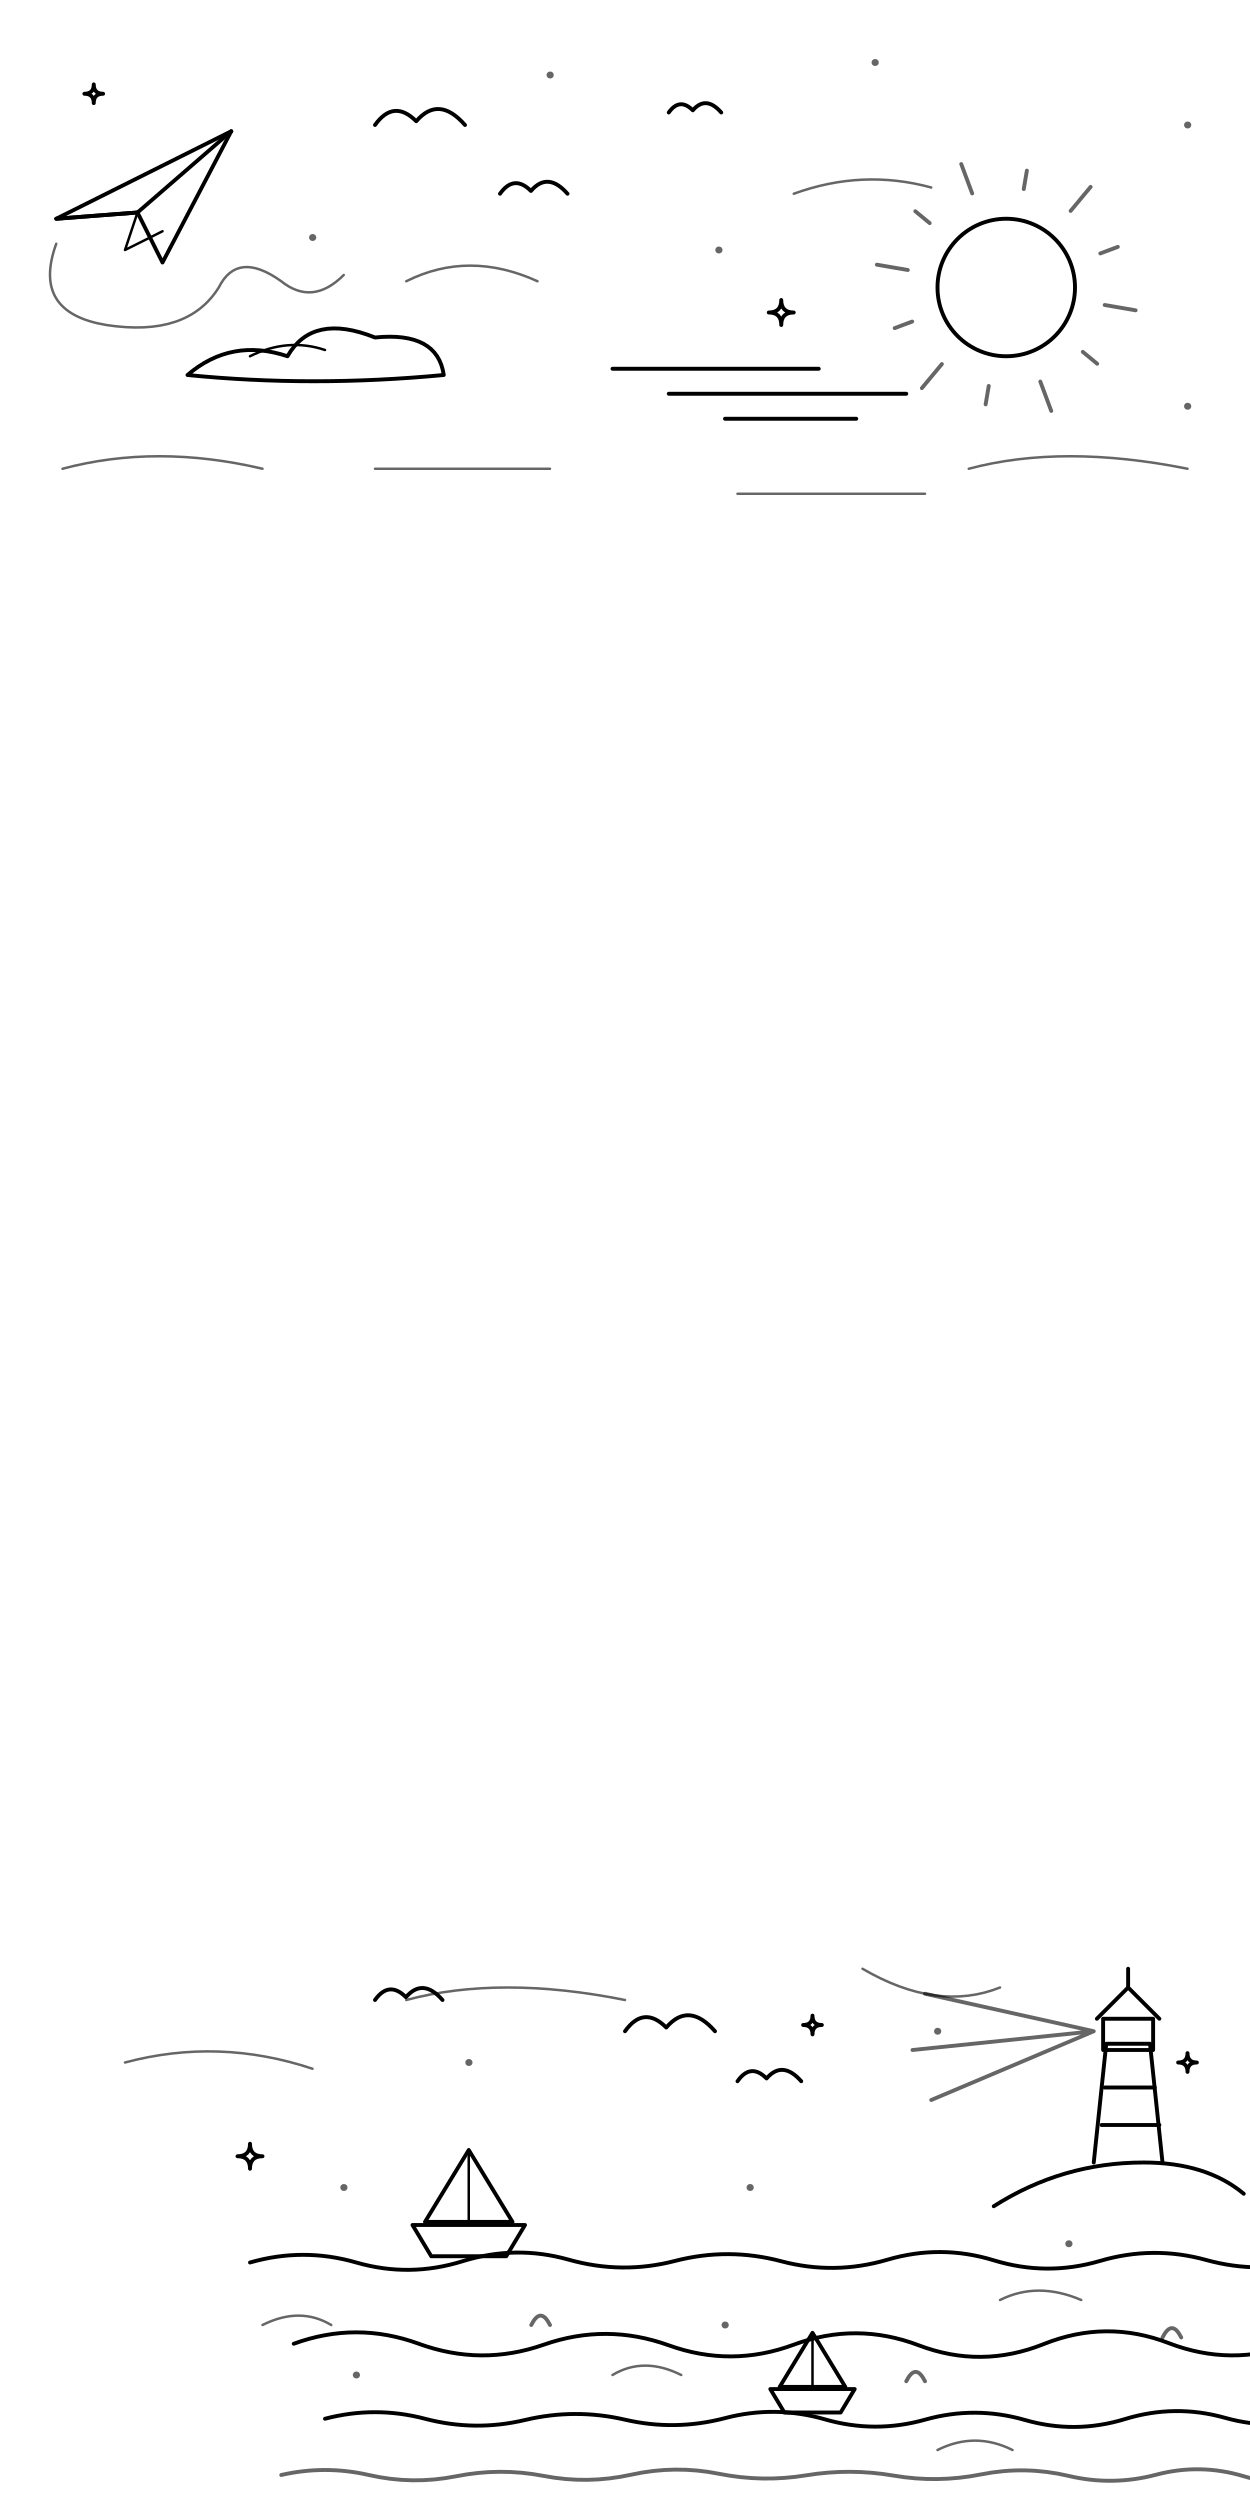
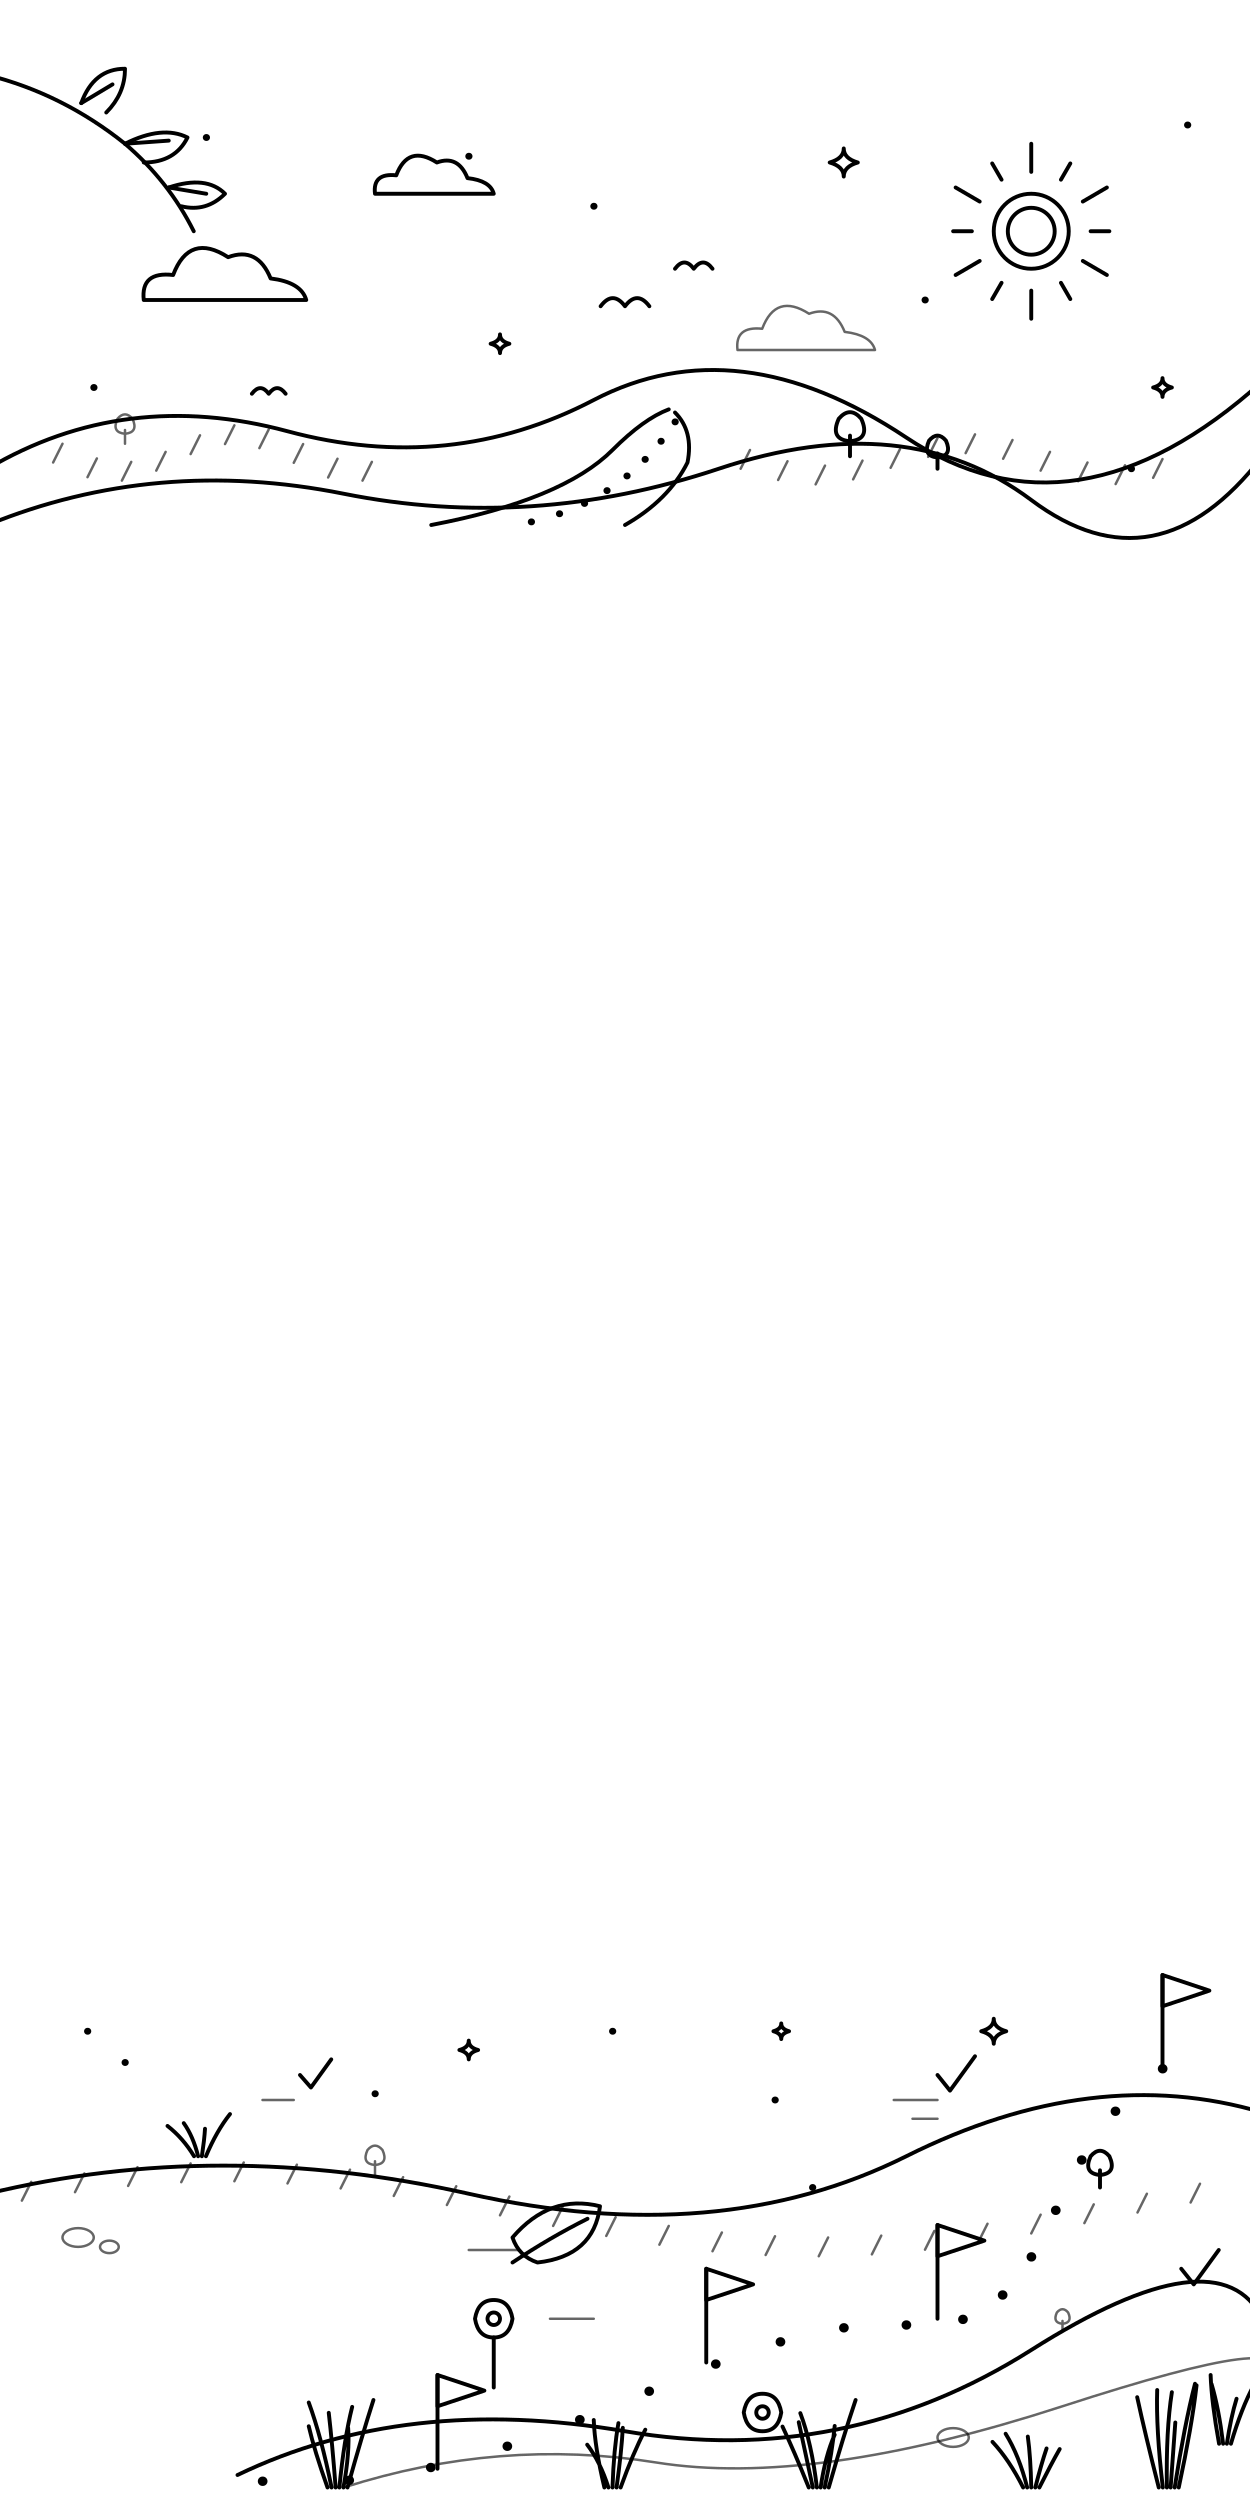
<svg xmlns="http://www.w3.org/2000/svg" viewBox="0 0 400 800" fill="none" stroke="currentColor" stroke-width="1.25" stroke-linecap="round" stroke-linejoin="round">
  <g data-part="top">
-     <g class="lv-float lv-sm">
-       <circle class="accent" pathLength="1" cx="322" cy="92" r="22" />
+     <path pathLength="1" d="M-4 150Q40 124 92 138T190 128T290 140T404 122" />
+     <path pathLength="1" d="M-4 168Q50 146 110 158T230 150T330 160T404 146" />
+     <path pathLength="1" d="M138 168Q180 160 196 144Q206 134 214 131M200 168Q214 160 220 148Q222 138 216 132" />
+     <path pathLength="1" class="accent" stroke-width="2.2" d="M170 167h.1M179 164.4h.1M187 161.1h.1M194.2 157h.1M200.6 152.3h.1M206.4 147h.1M211.5 141.2h.1M216 135h.1" />
+     <g stroke-width="0.8" opacity="0.6">
+       <path pathLength="1" d="M20 142l-3 6M31 146.7l-3 6M42 147.8l-3 6M53 144.6l-3 6M64 139.3l-3 6M75 136.1l-3 6M86 137.4l-3 6M97 142.1l-3 6M108 146.8l-3 6M119 147.8l-3 6M240 144l-3 6M252 147.6l-3 6M264 149l-3 6M276 147.4l-3 6M288 143.7l-3 6M300 140.2l-3 6M312 139l-3 6M324 140.8l-3 6M336 144.6l-3 6M348 148l-3 6M360 148.9l-3 6M372 146.9l-3 6" />
    </g>
-     <g opacity="0.6">
-       <g class="lv-glow">
-         <path class="accent" pathLength="1" d="M353.5 97.6L363.4 99.3M346.5 112.6L351.1 116.4M332.9 122.1L336.4 131.5M316.4 123.5L315.4 129.4M301.4 116.5L295 124.2M291.9 102.9L286.3 105M290.5 86.4L280.6 84.7M297.5 71.4L292.9 67.6M311.1 61.9L307.6 52.5M327.6 60.5L328.6 54.6M342.6 67.5L349 59.8M352.1 81.1L357.7 79" />
+     <path pathLength="1" d="M272 146V139.4" />
+     <path pathLength="1" class="accent" d="M272 141.2Q265.4 140.6 268.4 134Q272 129.8 275.6 134Q278.6 140.6 272 141.2" />
+     <path pathLength="1" d="M300 150V145.1" />
+     <path pathLength="1" class="accent" d="M300 146.4Q295.1 145.9 297.3 141Q300 137.8 302.7 141Q304.9 145.9 300 146.4" />
+     <g stroke-width="0.8" opacity="0.6">
+       <path pathLength="1" d="M40 142V137.6" />
+       <path pathLength="1" class="accent" d="M40 138.8Q35.6 138.4 37.6 134Q40 131.2 42.4 134Q44.4 138.4 40 138.8" />
+     </g>
+     <g class="lv-breathe">
+       <path pathLength="1" class="accent" d="M318 74A12 12 0 1 0 342 74A12 12 0 1 0 318 74Z" />
+       <path pathLength="1" class="accent fine" d="M322.5 74A7.5 7.5 0 1 0 337.5 74A7.5 7.5 0 1 0 322.5 74Z" />
+       <path pathLength="1" class="accent fine" d="M349 74L355 74M346.5 83.5L354.2 88M339.5 90.5L342.5 95.7M330 93L330 102M320.5 90.5L317.5 95.7M313.5 83.5L305.8 88M311 74L305 74M313.5 64.5L305.8 60M320.5 57.5L317.5 52.3M330 55L330 46M339.5 57.5L342.5 52.3M346.5 64.5L354.2 60" />
+     </g>
+     <g class="lv-drift">
+       <path pathLength="1" d="M46 96Q45 86.8 55.4 88Q60.6 74.3 73 82.3Q82.4 78.8 86.6 89.1Q96.4 90.3 98 96L46 96" />
+     </g>
+     <g class="lv-drift">
+       <path pathLength="1" class="accent" d="M120 62Q119.2 55.3 126.8 56.1Q130.6 46.1 139.8 52Q146.6 49.5 149.6 57Q156.9 57.8 158 62L120 62" />
+     </g>
+     <g stroke-width="0.8" opacity="0.6">
+       <g class="lv-drift">
+         <path pathLength="1" d="M236 112Q235.1 104.3 243.9 105.2Q248.3 93.6 258.9 100.4Q266.8 97.5 270.3 106.2Q278.7 107.2 280 112L236 112" />
      </g>
    </g>
-     <g class="lv-glide">
-       <path pathLength="1" d="M120 40Q126 31.6 133.2 38.8Q140.4 30.4 148.8 40" />
-       <path pathLength="1" d="M160 62Q164.5 55.7 169.9 61.1Q175.3 54.8 181.6 62" />
-       <path pathLength="1" d="M214 36Q217.5 31.1 221.7 35.3Q225.9 30.4 230.8 36" />
+     <g class="lv-sway lv-o-tl">
+       <path pathLength="1" d="M-4 24Q20 30 40 46Q54 58 62 74" />
+       <path pathLength="1" class="accent" d="M26 33Q30 22 40 22Q40 30 34 36" />
+       <path pathLength="1" class="accent" d="M40 46Q52 40 60 44Q56 52 46 52" />
+       <path pathLength="1" class="accent" d="M54 60Q66 56 72 62Q66 68 58 66" />
+       <path pathLength="1" class="accent fine" d="M26 33L36 27M40 46L54 45M54 60L66 62" />
    </g>
-     <g class="lv-drift">
-       <path pathLength="1" d="M60 120Q74 108 92 114Q100 100 120 108Q140 106 142 120Q100 124 60 120Z" />
-       <path pathLength="1" stroke-width="0.8" d="M80 114Q92 108 104 112" />
+     <g class="lv-float lv-sm">
+       <path pathLength="1" class="accent" d="M192.2 98Q196.1 92.8 200 98Q203.9 92.8 207.8 98" />
+       <path pathLength="1" class="accent" d="M216 86Q219 82 222 86Q225 82 228 86" />
    </g>
-     <g class="lv-drift lv-s">
-       <path pathLength="1" d="M196 118H262M214 126H290M232 134H274" />
-     </g>
-     <g class="lv-float lv-plane">
-       <path pathLength="1" d="M18 70L74 42L52 84L44 68Z" />
-       <path pathLength="1" d="M74 42L44 68" />
-       <path pathLength="1" stroke-width="0.8" d="M44 68L40 80L52 74" />
-       <path pathLength="1" d="M44 68L18 70" />
-     </g>
-     <g stroke-width="0.8" opacity="0.6">
-       <path pathLength="1" d="M18 78Q10 100 34 104Q60 108 70 92Q76 80 90 90Q100 98 110 88" />
-       <path pathLength="1" d="M130 90Q150 80 172 90" />
-       <path pathLength="1" d="M254 62Q276 54 298 60" />
-       <path pathLength="1" d="M20 150Q50 142 84 150" />
-       <path pathLength="1" d="M310 150Q340 142 380 150" />
-       <path pathLength="1" d="M236 158H296M120 150H176" />
-     </g>
-     <g opacity="0.6">
-       <g class="lv-twinkle">
-         <path pathLength="1" stroke-width="2.2" d="M230 80h.1M176 24h.1M280 20h.1M100 76h.1M380 40h.1M380 130h.1" />
-       </g>
+     <g class="lv-float lv-sm">
+       <path pathLength="1" class="accent" d="M80.6 126Q83.3 122.4 86 126Q88.7 122.4 91.4 126" />
    </g>
    <g class="lv-sparkle">
-       <path class="accent" pathLength="1" d="M250 96Q250 100 254 100Q250 100 250 104Q250 100 246 100Q250 100 250 96Z" />
-       <path pathLength="1" d="M30 27Q30 30 33 30Q30 30 30 33Q30 30 27 30Q30 30 30 27Z" />
+       <path pathLength="1" class="accent" d="M270 47.5Q270 50.7 274.5 52Q270 53.3 270 56.5Q270 53.3 265.5 52Q270 50.7 270 47.5Z" />
+       <path pathLength="1" d="M160 107Q160 109.2 163 110Q160 110.8 160 113Q160 110.8 157 110Q160 109.2 160 107Z" />
+       <path pathLength="1" d="M372 121Q372 123.2 375 124Q372 124.8 372 127Q372 124.8 369 124Q372 123.2 372 121Z" />
+     </g>
+     <g class="lv-twinkle">
+       <path pathLength="1" stroke-width="2.2" d="M30 124h.1M150 50h.1M380 40h.1M296 96h.1M190 66h.1M66 44h.1M362 150h.1" />
    </g>
  </g>
  <g data-part="bottom">
-     <g>
-       <path pathLength="1" d="M318 706Q340 692 366 692Q386 692 398 702" />
-       <path pathLength="1" d="M350 692L354 654H368L372 692" />
-       <path pathLength="1" d="M353 646V656H369V646Z" />
-       <path pathLength="1" d="M351 646L361 636L371 646" />
-       <path pathLength="1" d="M353.5 668H369.5M352.5 680H371" />
-       <path pathLength="1" d="M361 636V630" />
+     <path pathLength="1" d="M-4 702Q70 684 150 702T290 690T404 676" />
+     <g stroke-width="0.8" opacity="0.6">
+       <path pathLength="1" d="M10 698.2l-3 6M27 695.5l-3 6M44 693.5l-3 6M61 692.3l-3 6M78 692l-3 6M95 692.7l-3 6M112 694.3l-3 6M129 696.7l-3 6M146 699.6l-3 6M163 702.9l-3 6M180 706.3l-3 6M197 709.5l-3 6M214 712.3l-3 6M231 714.4l-3 6M248 715.6l-3 6M265 716l-3 6M282 715.4l-3 6M299 713.9l-3 6M316 711.6l-3 6M333 708.7l-3 6M350 705.4l-3 6M367 702l-3 6M384 698.8l-3 6" />
    </g>
-     <g opacity="0.6">
-       <g class="lv-glow">
-         <path pathLength="1" d="M350 650L296 638M350 650L292 656M350 650L298 672" />
-       </g>
+     <path pathLength="1" d="M76 792Q130 766 200 778T330 752T404 742" />
+     <g stroke-width="0.8" opacity="0.6">
+       <path pathLength="1" d="M110 796Q160 780 210 788T340 770T404 762" />
    </g>
-     <g class="lv-wave">
-       <path pathLength="1" d="M80 724q17 -4.9 34 0t34 -0.4t34 -0.5t34 0.4t34 0.1t34 -0.5t34 0.2t34 0.2t34 -0.3t34 0" />
+     <path pathLength="1" class="accent" stroke-width="3" d="M84 794h.1M111.7 793.7h.1M137.8 789.6h.1M162.3 782.8h.1M185.5 774.3h.1M207.7 765.2h.1M229 756.5h.1M249.7 749.4h.1M270 744.9h.1M290 744h.1M308.1 742.2h.1M320.8 734.4h.1M330 722.2h.1M337.8 707.3h.1M346.1 691.2h.1M356.9 675.6h.1M372 662h.1" />
+     <g class="lv-sway lv-o-b">
+       <path pathLength="1" d="M140 790V760" />
+       <path pathLength="1" class="accent" d="M140 760L155 765L140 770Z" />
    </g>
-     <g class="lv-wave">
-       <path class="accent" pathLength="1" d="M94 750q20 -7.3 40 0t40 0.3t40 0.2t40 -0.2t40 0.2t40 -0.4t40 -0.3t40 0.3" />
+     <g class="lv-sway lv-o-b">
+       <path pathLength="1" d="M226 756V726" />
+       <path pathLength="1" class="accent" d="M226 726L241 731L226 736Z" />
    </g>
-     <g class="lv-wave">
-       <path pathLength="1" d="M104 774q16 -4.2 32 0t32 0.4t32 -0.1t32 -0.5t32 0.4t32 0.1t32 0.1t32 -0.3t32 -0.4t32 -0.5" />
+     <g class="lv-sway lv-o-b">
+       <path pathLength="1" d="M300 742V712" />
+       <path pathLength="1" class="accent" d="M300 712L315 717L300 722Z" />
    </g>
-     <g opacity="0.6">
-       <g class="lv-wave">
-         <path pathLength="1" d="M90 792q14 -3.2 28 0t28 0.4t28 -0.1t28 -0.4t28 -0.3t28 0.5t28 0.1t28 -0.4t28 0.5t28 -0.4t28 0.5t28 0.1" />
-       </g>
+     <g class="lv-sway lv-o-b">
+       <path pathLength="1" d="M372 662V632" />
+       <path pathLength="1" class="accent" d="M372 632L387 637L372 642Z" />
    </g>
-     <g class="lv-bob">
-       <path pathLength="1" d="M132 712L168 712L162 722L138 722Z" />
-       <path pathLength="1" d="M150 688L164 711L136 711Z" />
-       <path pathLength="1" stroke-width="0.8" d="M150 688V712" />
+     <path pathLength="1" d="M352 700V694.5" />
+     <path pathLength="1" class="accent" d="M352 696Q346.5 695.5 349 690Q352 686.5 355 690Q357.5 695.5 352 696" />
+     <g stroke-width="0.8" opacity="0.6">
+       <path pathLength="1" d="M120 696V691.6" />
+       <path pathLength="1" class="accent" d="M120 692.8Q115.6 692.4 117.6 688Q120 685.2 122.4 688Q124.4 692.4 120 692.8" />
+       <path pathLength="1" d="M340 746V742.7" />
+       <path pathLength="1" class="accent" d="M340 743.6Q336.7 743.3 338.2 740Q340 737.9 341.8 740Q343.3 743.3 340 743.6" />
    </g>
-     <g class="lv-bob">
-       <path pathLength="1" d="M246.5 764.5L273.5 764.5L269 772L251 772Z" />
-       <path class="accent" pathLength="1" d="M260 746.5L270.5 763.8L249.5 763.8Z" />
-       <path pathLength="1" stroke-width="0.8" d="M260 746.5V764.5" />
+     <g class="lv-sway lv-o-b">
+       <path pathLength="1" d="M104.8 796Q100.6 784.2 98.8 776.4M106.1 796Q102.8 779.7 98.8 768.8M107.4 796Q106.3 781.6 105.2 772.1M108.6 796Q110.1 780.5 112.7 770.2M109.9 796Q112 784.5 111.4 776.9M111.2 796Q115.9 779.2 119.5 768" />
+       <path pathLength="1" d="M193.4 796Q190.3 783 190 774.4M194.7 796Q192.1 787.8 187.9 782.3M196 796Q196.4 783.7 197.9 775.4M197.3 796Q198.9 784.5 199.3 776.9M198.6 796Q202.6 784.9 206.5 777.5" />
+       <path pathLength="1" d="M258.8 796Q254.1 784.3 250.4 776.5M260.1 796Q257.4 783.4 255.6 775.1M261.4 796Q259.7 781.7 256.1 772.2M262.6 796Q264.1 785.8 267.1 779.1M263.9 796Q266.4 784.2 267.1 776.3M265.2 796Q270 779.2 273.8 768" />
+       <path pathLength="1" d="M327.4 796Q323 787.2 317.6 781.4M328.7 796Q326.1 785.7 321.8 778.8M330 796Q329.8 786.2 328.9 779.7M331.3 796Q333.2 788.5 334.9 783.5M332.6 796Q336.3 788.6 339.1 783.7" />
    </g>
-     <g class="lv-glide">
-       <path pathLength="1" d="M200 650Q206 641.6 213.2 648.8Q220.4 640.4 228.8 650" />
-       <path pathLength="1" d="M236 666Q240.2 660 245.3 665.1Q250.4 659.2 256.4 666" />
-       <path pathLength="1" d="M120 640Q124.5 633.7 129.9 639.1Q135.3 632.8 141.6 640" />
+     <g class="lv-sway lv-o-b">
+       <path pathLength="1" d="M370.8 796Q366.4 778.7 363.9 767.1M372.1 796Q369.9 777.3 370.3 764.8M373.4 796Q373.1 777.7 375 765.5M374.6 796Q375.5 783.5 376.1 775.2M375.9 796Q379 776.1 382.4 762.8M377.2 796Q381.4 776.4 382.9 763.3" />
+       <path pathLength="1" d="M390.1 782Q387.7 768.8 387.4 760M391.4 782Q390 770.6 387.7 762.9M392.6 782Q393.9 773.4 395.7 767.6M393.9 782Q397.2 770.7 401.3 763.1" />
+       <path pathLength="1" d="M62.1 690Q58.6 684.2 53.6 680.3M63.4 690Q61.8 683.6 58.8 679.4M64.6 690Q65.4 684.7 65.6 681.2M65.9 690Q69.3 681.9 73.6 676.5" />
+     </g>
+     <g class="lv-float lv-sm">
+       <path pathLength="1" class="accent" d="M164 716Q176 702 192 706Q190 722 172 724Q166 722 164 716Z" />
+       <path pathLength="1" class="accent fine" d="M164 724Q176 716 188 710" />
+     </g>
+     <g class="lv-sway lv-o-b">
+       <path pathLength="1" d="M158 736Q163 736 164 742Q163 748 158 748Q153 748 152 742Q153 736 158 736Z" />
+       <path pathLength="1" class="accent" d="M156 742A2 2 0 1 0 160 742A2 2 0 1 0 156 742Z" />
+       <path pathLength="1" d="M158 748V764" />
+       <path pathLength="1" d="M244 766Q249 766 250 772Q249 778 244 778Q239 778 238 772Q239 766 244 766Z" />
+       <path pathLength="1" class="accent" d="M242 772A2 2 0 1 0 246 772A2 2 0 1 0 242 772Z" />
+     </g>
+     <g class="lv-glow">
+       <path pathLength="1" class="accent" d="M300 664L304 669L312 658" />
+       <path pathLength="1" class="accent" d="M96 664L99.5 668L106 659" />
+       <path pathLength="1" class="accent" d="M378 726L382 731L390 720" />
    </g>
    <g stroke-width="0.8" opacity="0.6">
-       <path pathLength="1" d="M84 744Q96 738 106 744" />
-       <path pathLength="1" d="M320 736Q332 730 346 736" />
-       <path pathLength="1" d="M196 760Q206 754 218 760" />
-       <path pathLength="1" d="M300 784Q312 778 324 784" />
-       <path pathLength="1" d="M130 640Q160 632 200 640" />
-       <path pathLength="1" d="M276 630Q300 644 320 636" />
-       <path pathLength="1" d="M40 660Q70 652 100 662" />
-     </g>
-     <g opacity="0.6">
-       <g class="lv-ripple">
-         <path pathLength="1" d="M170 744q3 -6 6 0M290 762q3 -6 6 0M372 748q3-6 6 0" />
-         <path pathLength="1" stroke-width="2.2" d="M342 718h.1M114 760h.1M232 744h.1" />
-       </g>
+       <path pathLength="1" d="M286 672H300M300 678H292M84 672H94M150 720H166M176 742H190" />
+       <path pathLength="1" d="M20 716A5 3 0 1 0 30 716A5 3 0 1 0 20 716ZM32 719A3 2 0 1 0 38 719A3 2 0 1 0 32 719ZM300 780A5 3 0 1 0 310 780A5 3 0 1 0 300 780Z" />
    </g>
    <g class="lv-sparkle">
-       <path class="accent" pathLength="1" d="M80 686Q80 690 84 690Q80 690 80 694Q80 690 76 690Q80 690 80 686Z" />
-       <path pathLength="1" d="M380 657Q380 660 383 660Q380 660 380 663Q380 660 377 660Q380 660 380 657Z" />
-       <path pathLength="1" d="M260 645Q260 648 263 648Q260 648 260 651Q260 648 257 648Q260 648 260 645Z" />
+       <path pathLength="1" class="accent" d="M318 646Q318 648.9 322 650Q318 651.1 318 654Q318 651.1 314 650Q318 648.9 318 646Z" />
+       <path pathLength="1" d="M150 653Q150 655.2 153 656Q150 656.8 150 659Q150 656.8 147 656Q150 655.2 150 653Z" />
+       <path pathLength="1" d="M250 647.5Q250 649.3 252.5 650Q250 650.7 250 652.5Q250 650.7 247.5 650Q250 649.3 250 647.5Z" />
    </g>
-     <g opacity="0.6">
-       <g class="lv-twinkle">
-         <path pathLength="1" stroke-width="2.2" d="M150 660h.1M300 650h.1M110 700h.1M240 700h.1" />
-       </g>
+     <g class="lv-twinkle">
+       <path pathLength="1" stroke-width="2.2" d="M120 670h.1M248 672h.1M196 650h.1M40 660h.1M260 700h.1M28 650h.1" />
    </g>
  </g>
</svg>
